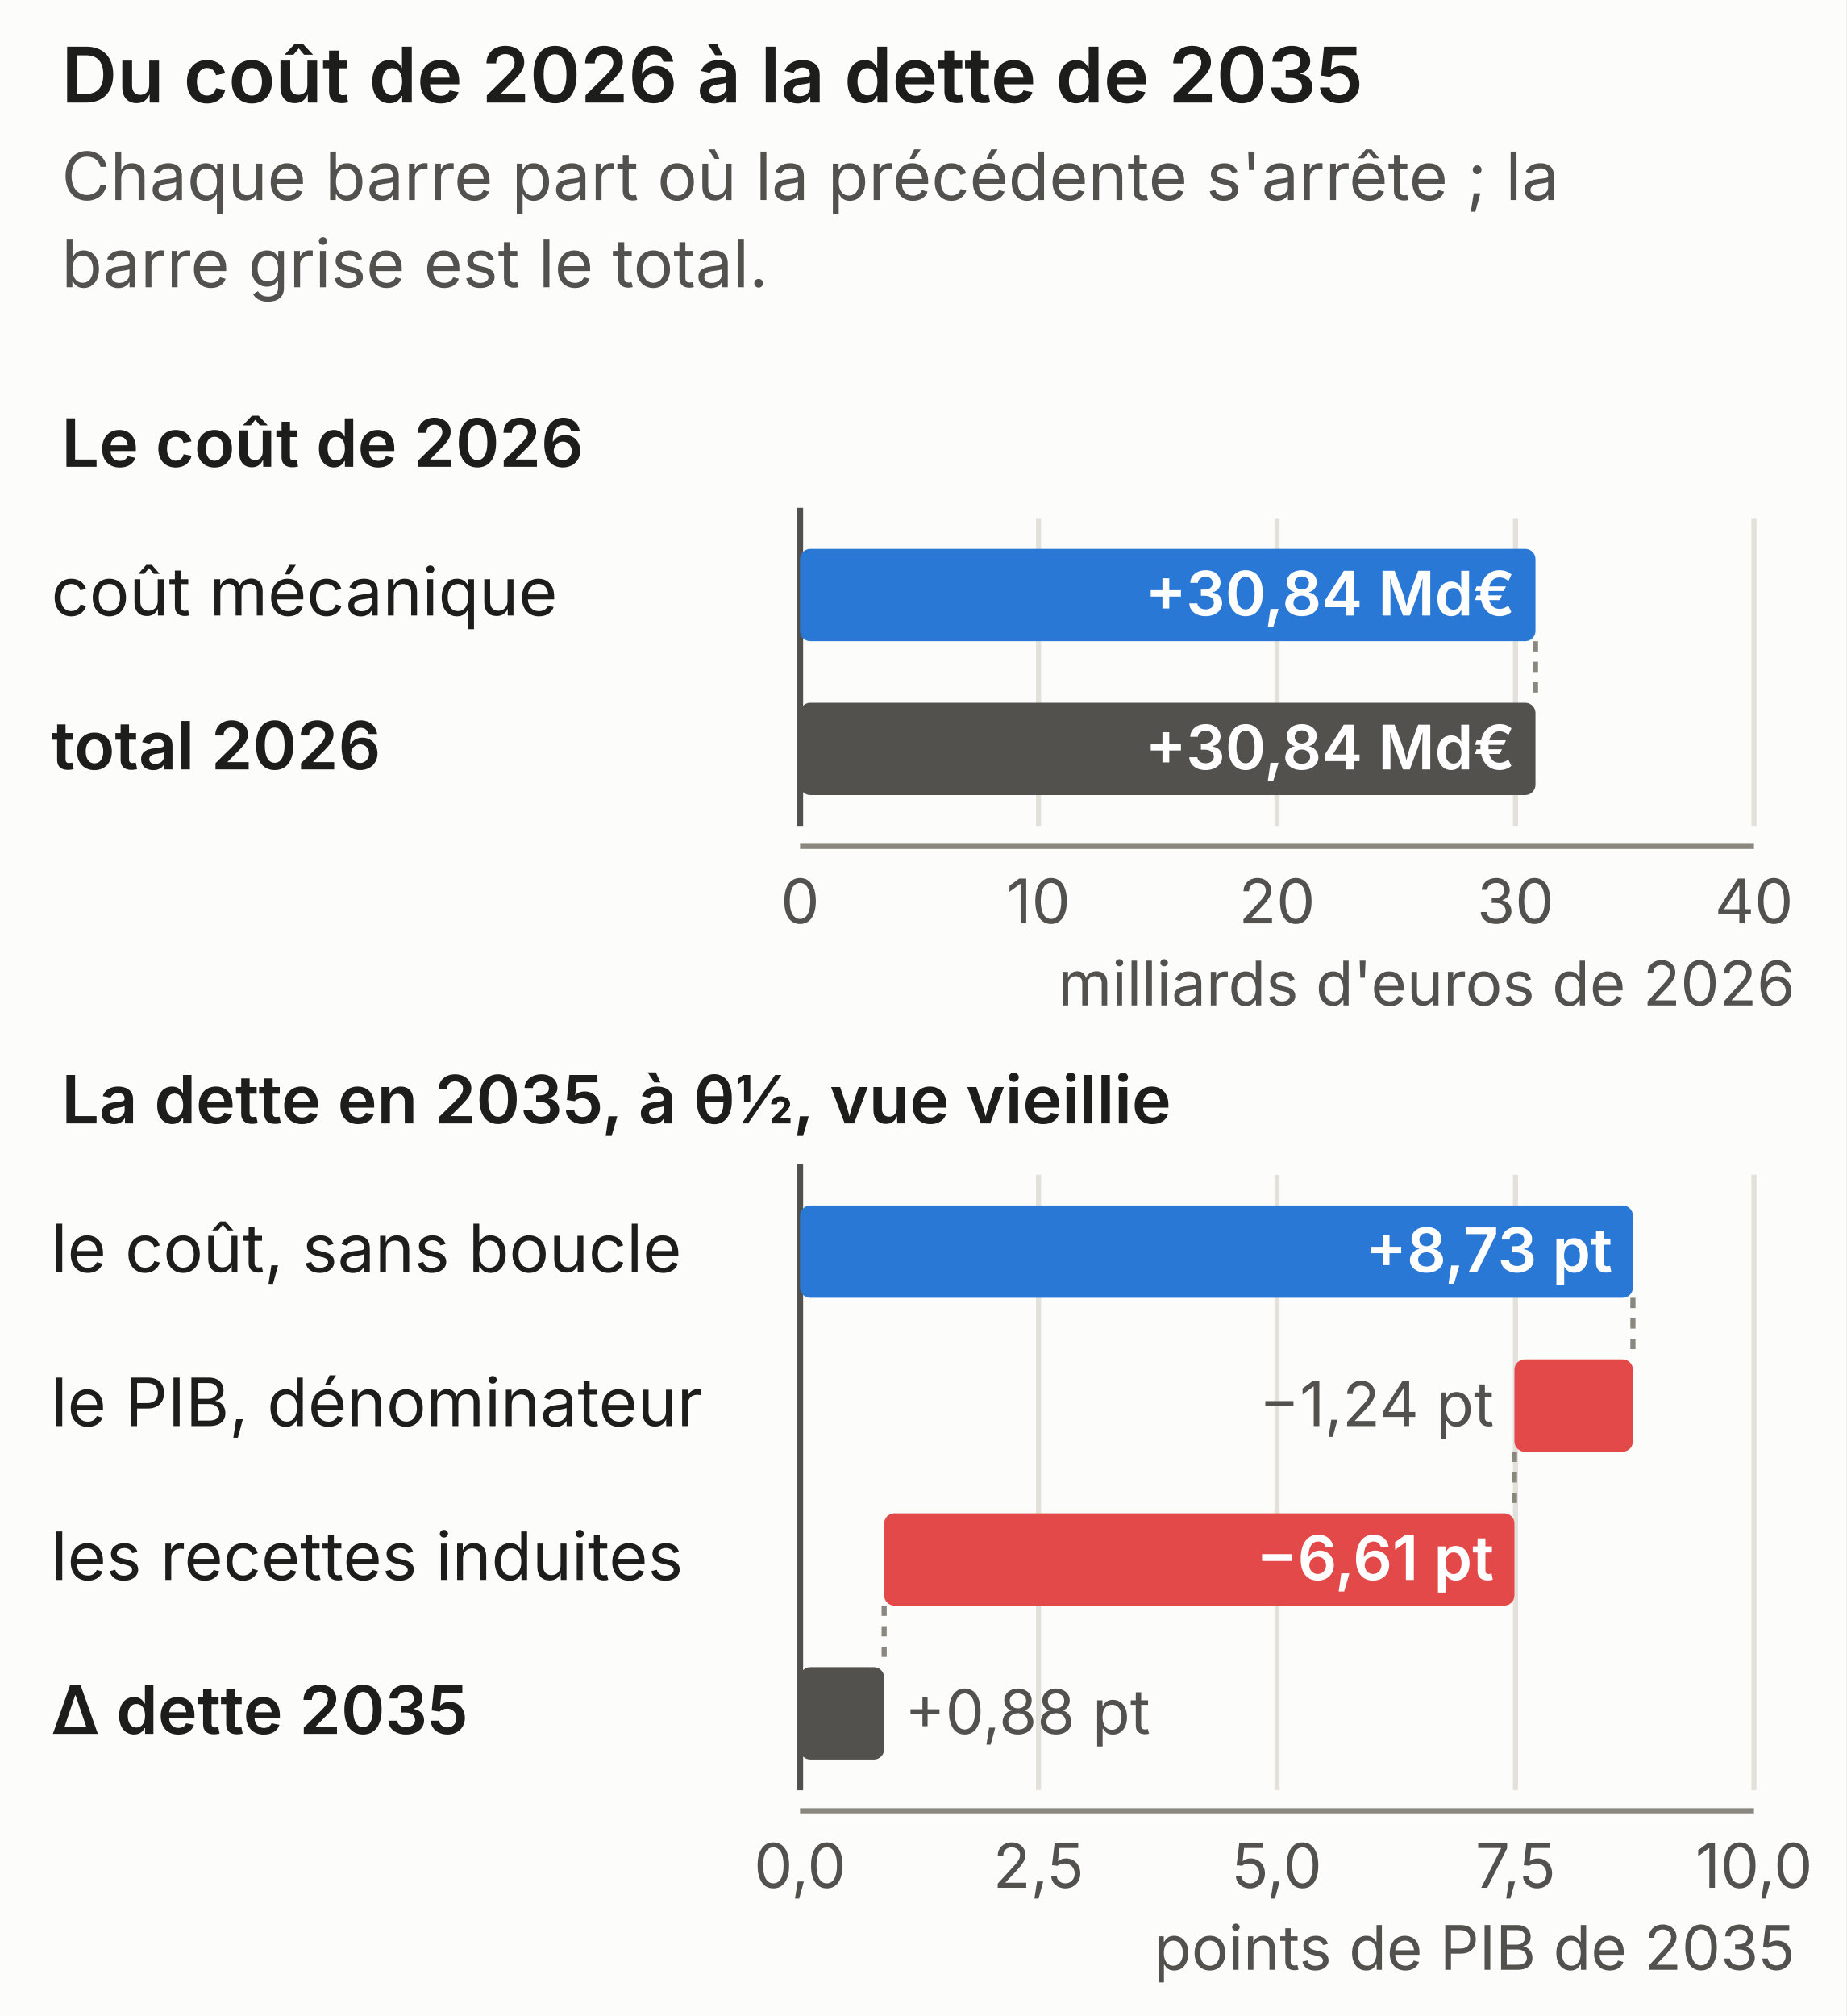
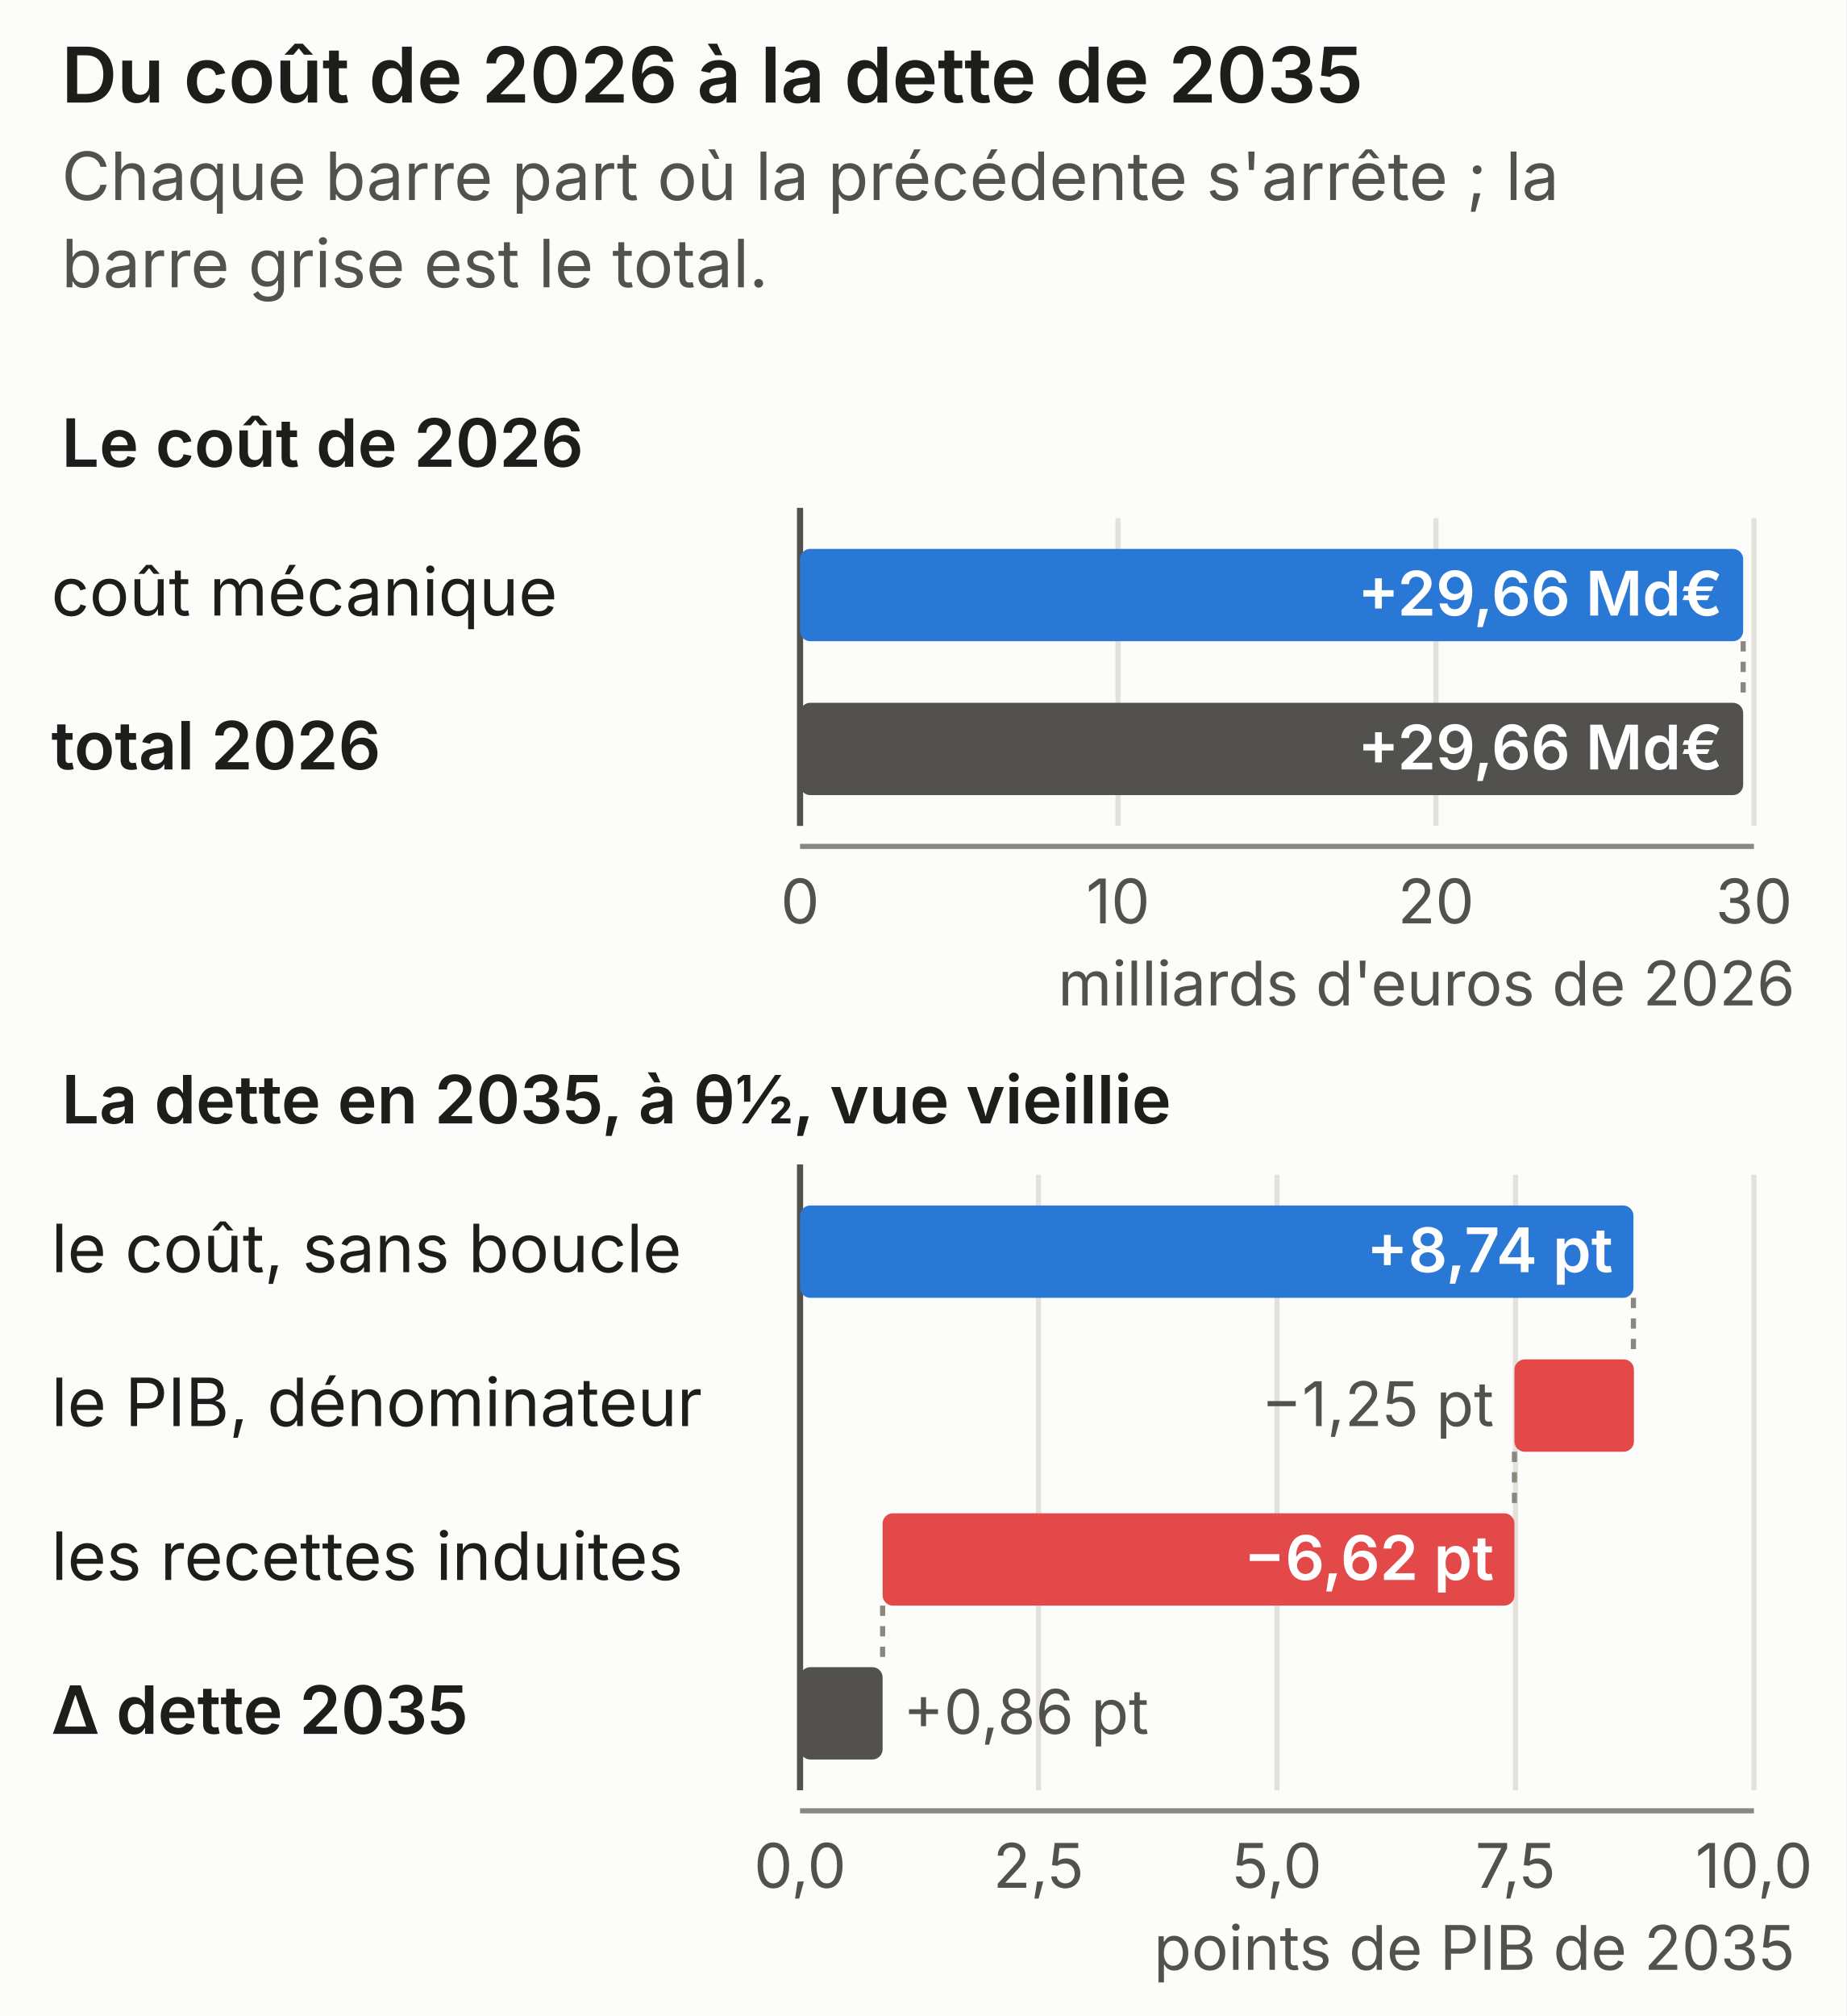
<svg xmlns="http://www.w3.org/2000/svg" viewBox="0 0 360 393" width="360" height="393" role="img" aria-labelledby="pres2027_glucksmann_programme-cascade-t pres2027_glucksmann_programme-cascade-d" font-size="13">
  <style>.g-fond{fill:#fcfcfb}.g-encre{fill:#1d1d1b}.g-doux{fill:#52514e}
.g-axe{stroke:#8a877f}.g-grille{stroke:#e4e1da}.g-zero{stroke:#52514e}
.g-s1{stroke:#2a78d6}.g-s2{stroke:#eb6834}.g-s3{stroke:#1baf7a}.g-s4{stroke:#6250d6}
.g-f1{fill:#2a78d6}.g-f2{fill:#eb6834}.g-f3{fill:#1baf7a}.g-f4{fill:#6250d6}
.g-bande{fill:#2a78d6;fill-opacity:.16}.g-plus{fill:#2a78d6}.g-moins{fill:#e34948}
.g-total{fill:#52514e}.g-lien{stroke:#8a877f}.g-sur{fill:#ffffff}
@media (prefers-color-scheme: dark){
.g-fond{fill:#1a1a19}.g-encre{fill:#ece9e2}.g-doux{fill:#c3c2b7}
.g-axe{stroke:#8f8b80}.g-grille{stroke:#33322f}.g-zero{stroke:#c3c2b7}
.g-s1{stroke:#3987e5}.g-s2{stroke:#d95926}.g-s3{stroke:#199e70}.g-s4{stroke:#9085e9}
.g-f1{fill:#3987e5}.g-f2{fill:#d95926}.g-f3{fill:#199e70}.g-f4{fill:#9085e9}
.g-bande{fill:#3987e5;fill-opacity:.24}.g-plus{fill:#3987e5}.g-moins{fill:#e66767}
.g-total{fill:#6b6862}.g-lien{stroke:#8f8b80}}
text{font-family:system-ui,-apple-system,"Segoe UI",sans-serif}</style>
  <rect class="g-fond" fill="#fcfcfb" x="0" y="0" width="360" height="393" />
  <text class="g-encre" fill="#1d1d1b" x="12" y="20" text-anchor="start" font-size="15" font-weight="600">Du coût de 2026 à la dette de 2035</text>
  <text class="g-doux" fill="#52514e" x="12" y="39" text-anchor="start">Chaque barre part où la précédente s'arrête ; la</text>
  <text class="g-doux" fill="#52514e" x="12" y="56" text-anchor="start">barre grise est le total.</text>
  <text class="g-encre" fill="#1d1d1b" x="12" y="91" text-anchor="start" font-weight="600">Le coût de 2026</text>
  <line class="g-grille" stroke="#e4e1da" stroke-width="1" x1="156" y1="101" x2="156" y2="161" />
-   <line class="g-grille" stroke="#e4e1da" stroke-width="1" x1="202.5" y1="101" x2="202.5" y2="161" />
-   <line class="g-grille" stroke="#e4e1da" stroke-width="1" x1="249" y1="101" x2="249" y2="161" />
-   <line class="g-grille" stroke="#e4e1da" stroke-width="1" x1="295.5" y1="101" x2="295.5" y2="161" />
+   <line class="g-grille" stroke="#e4e1da" stroke-width="1" x1="218" y1="101" x2="218" y2="161" />
+   <line class="g-grille" stroke="#e4e1da" stroke-width="1" x1="280" y1="101" x2="280" y2="161" />
  <line class="g-grille" stroke="#e4e1da" stroke-width="1" x1="342" y1="101" x2="342" y2="161" />
  <line class="g-zero" stroke="#52514e" stroke-width="1.2" x1="156" y1="99" x2="156" y2="161" />
-   <rect class="g-plus" fill="#2a78d6" x="156" y="107" width="143.4" height="18" rx="2" />
-   <line class="g-lien" stroke="#8a877f" stroke-width="1" stroke-dasharray="2 2" x1="299.4" y1="125" x2="299.4" y2="137" />
+   <rect class="g-plus" fill="#2a78d6" x="156" y="107" width="183.9" height="18" rx="2" />
+   <line class="g-lien" stroke="#8a877f" stroke-width="1" stroke-dasharray="2 2" x1="339.9" y1="125" x2="339.9" y2="137" />
  <text class="g-encre" fill="#1d1d1b" x="10" y="120" text-anchor="start">coût mécanique</text>
-   <text class="g-sur" fill="#ffffff" x="295.4" y="120" text-anchor="end" font-size="12" font-weight="600">+30,84 Md€</text>
-   <rect class="g-total" fill="#52514e" x="156" y="137" width="143.4" height="18" rx="2" />
+   <text class="g-sur" fill="#ffffff" x="335.9" y="120" text-anchor="end" font-size="12" font-weight="600">+29,66 Md€</text>
+   <rect class="g-total" fill="#52514e" x="156" y="137" width="183.9" height="18" rx="2" />
  <text class="g-encre" fill="#1d1d1b" x="10" y="150" text-anchor="start" font-weight="600">total 2026</text>
-   <text class="g-sur" fill="#ffffff" x="295.4" y="150" text-anchor="end" font-size="12" font-weight="600">+30,84 Md€</text>
+   <text class="g-sur" fill="#ffffff" x="335.9" y="150" text-anchor="end" font-size="12" font-weight="600">+29,66 Md€</text>
  <line class="g-axe" stroke="#8a877f" stroke-width="1" x1="156" y1="165" x2="342" y2="165" />
  <text class="g-doux" fill="#52514e" x="156" y="180" text-anchor="middle" font-size="12">0</text>
-   <text class="g-doux" fill="#52514e" x="202.5" y="180" text-anchor="middle" font-size="12">10</text>
-   <text class="g-doux" fill="#52514e" x="249" y="180" text-anchor="middle" font-size="12">20</text>
-   <text class="g-doux" fill="#52514e" x="295.5" y="180" text-anchor="middle" font-size="12">30</text>
-   <text class="g-doux" fill="#52514e" x="342" y="180" text-anchor="middle" font-size="12">40</text>
+   <text class="g-doux" fill="#52514e" x="218" y="180" text-anchor="middle" font-size="12">10</text>
+   <text class="g-doux" fill="#52514e" x="280" y="180" text-anchor="middle" font-size="12">20</text>
+   <text class="g-doux" fill="#52514e" x="342" y="180" text-anchor="middle" font-size="12">30</text>
  <text class="g-doux" fill="#52514e" x="350" y="196" text-anchor="end" font-size="12">milliards d'euros de 2026</text>
  <text class="g-encre" fill="#1d1d1b" x="12" y="219" text-anchor="start" font-weight="600">La dette en 2035, à θ½, vue vieillie</text>
  <line class="g-grille" stroke="#e4e1da" stroke-width="1" x1="156" y1="229" x2="156" y2="349" />
  <line class="g-grille" stroke="#e4e1da" stroke-width="1" x1="202.5" y1="229" x2="202.5" y2="349" />
  <line class="g-grille" stroke="#e4e1da" stroke-width="1" x1="249" y1="229" x2="249" y2="349" />
  <line class="g-grille" stroke="#e4e1da" stroke-width="1" x1="295.5" y1="229" x2="295.5" y2="349" />
  <line class="g-grille" stroke="#e4e1da" stroke-width="1" x1="342" y1="229" x2="342" y2="349" />
  <line class="g-zero" stroke="#52514e" stroke-width="1.2" x1="156" y1="227" x2="156" y2="349" />
-   <rect class="g-plus" fill="#2a78d6" x="156" y="235" width="162.4" height="18" rx="2" />
-   <line class="g-lien" stroke="#8a877f" stroke-width="1" stroke-dasharray="2 2" x1="318.4" y1="253" x2="318.4" y2="265" />
+   <rect class="g-plus" fill="#2a78d6" x="156" y="235" width="162.5" height="18" rx="2" />
+   <line class="g-lien" stroke="#8a877f" stroke-width="1" stroke-dasharray="2 2" x1="318.5" y1="253" x2="318.5" y2="265" />
  <text class="g-encre" fill="#1d1d1b" x="10" y="248" text-anchor="start">le coût, sans boucle</text>
-   <text class="g-sur" fill="#ffffff" x="314.4" y="248" text-anchor="end" font-size="12" font-weight="600">+8,73 pt</text>
-   <rect class="g-moins" fill="#e34948" x="295.3" y="265" width="23.1" height="18" rx="2" />
+   <text class="g-sur" fill="#ffffff" x="314.5" y="248" text-anchor="end" font-size="12" font-weight="600">+8,74 pt</text>
+   <rect class="g-moins" fill="#e34948" x="295.3" y="265" width="23.3" height="18" rx="2" />
  <line class="g-lien" stroke="#8a877f" stroke-width="1" stroke-dasharray="2 2" x1="295.3" y1="283" x2="295.3" y2="295" />
  <text class="g-encre" fill="#1d1d1b" x="10" y="278" text-anchor="start">le PIB, dénominateur</text>
-   <text class="g-doux" fill="#52514e" x="291.3" y="278" text-anchor="end" font-size="12">−1,24 pt</text>
-   <rect class="g-moins" fill="#e34948" x="172.4" y="295" width="122.9" height="18" rx="2" />
-   <line class="g-lien" stroke="#8a877f" stroke-width="1" stroke-dasharray="2 2" x1="172.4" y1="313" x2="172.4" y2="325" />
+   <text class="g-doux" fill="#52514e" x="291.3" y="278" text-anchor="end" font-size="12">−1,25 pt</text>
+   <rect class="g-moins" fill="#e34948" x="172.1" y="295" width="123.2" height="18" rx="2" />
+   <line class="g-lien" stroke="#8a877f" stroke-width="1" stroke-dasharray="2 2" x1="172.1" y1="313" x2="172.1" y2="325" />
  <text class="g-encre" fill="#1d1d1b" x="10" y="308" text-anchor="start">les recettes induites</text>
-   <text class="g-sur" fill="#ffffff" x="291.3" y="308" text-anchor="end" font-size="12" font-weight="600">−6,61 pt</text>
-   <rect class="g-total" fill="#52514e" x="156" y="325" width="16.4" height="18" rx="2" />
+   <text class="g-sur" fill="#ffffff" x="291.3" y="308" text-anchor="end" font-size="12" font-weight="600">−6,62 pt</text>
+   <rect class="g-total" fill="#52514e" x="156" y="325" width="16.1" height="18" rx="2" />
  <text class="g-encre" fill="#1d1d1b" x="10" y="338" text-anchor="start" font-weight="600">Δ dette 2035</text>
-   <text class="g-doux" fill="#52514e" x="176.4" y="338" text-anchor="start" font-size="12">+0,88 pt</text>
+   <text class="g-doux" fill="#52514e" x="176.1" y="338" text-anchor="start" font-size="12">+0,86 pt</text>
  <line class="g-axe" stroke="#8a877f" stroke-width="1" x1="156" y1="353" x2="342" y2="353" />
  <text class="g-doux" fill="#52514e" x="156" y="368" text-anchor="middle" font-size="12">0,0</text>
  <text class="g-doux" fill="#52514e" x="202.5" y="368" text-anchor="middle" font-size="12">2,5</text>
  <text class="g-doux" fill="#52514e" x="249" y="368" text-anchor="middle" font-size="12">5,0</text>
  <text class="g-doux" fill="#52514e" x="295.5" y="368" text-anchor="middle" font-size="12">7,5</text>
  <text class="g-doux" fill="#52514e" x="342" y="368" text-anchor="middle" font-size="12">10,0</text>
  <text class="g-doux" fill="#52514e" x="350" y="384" text-anchor="end" font-size="12">points de PIB de 2035</text>
</svg>
